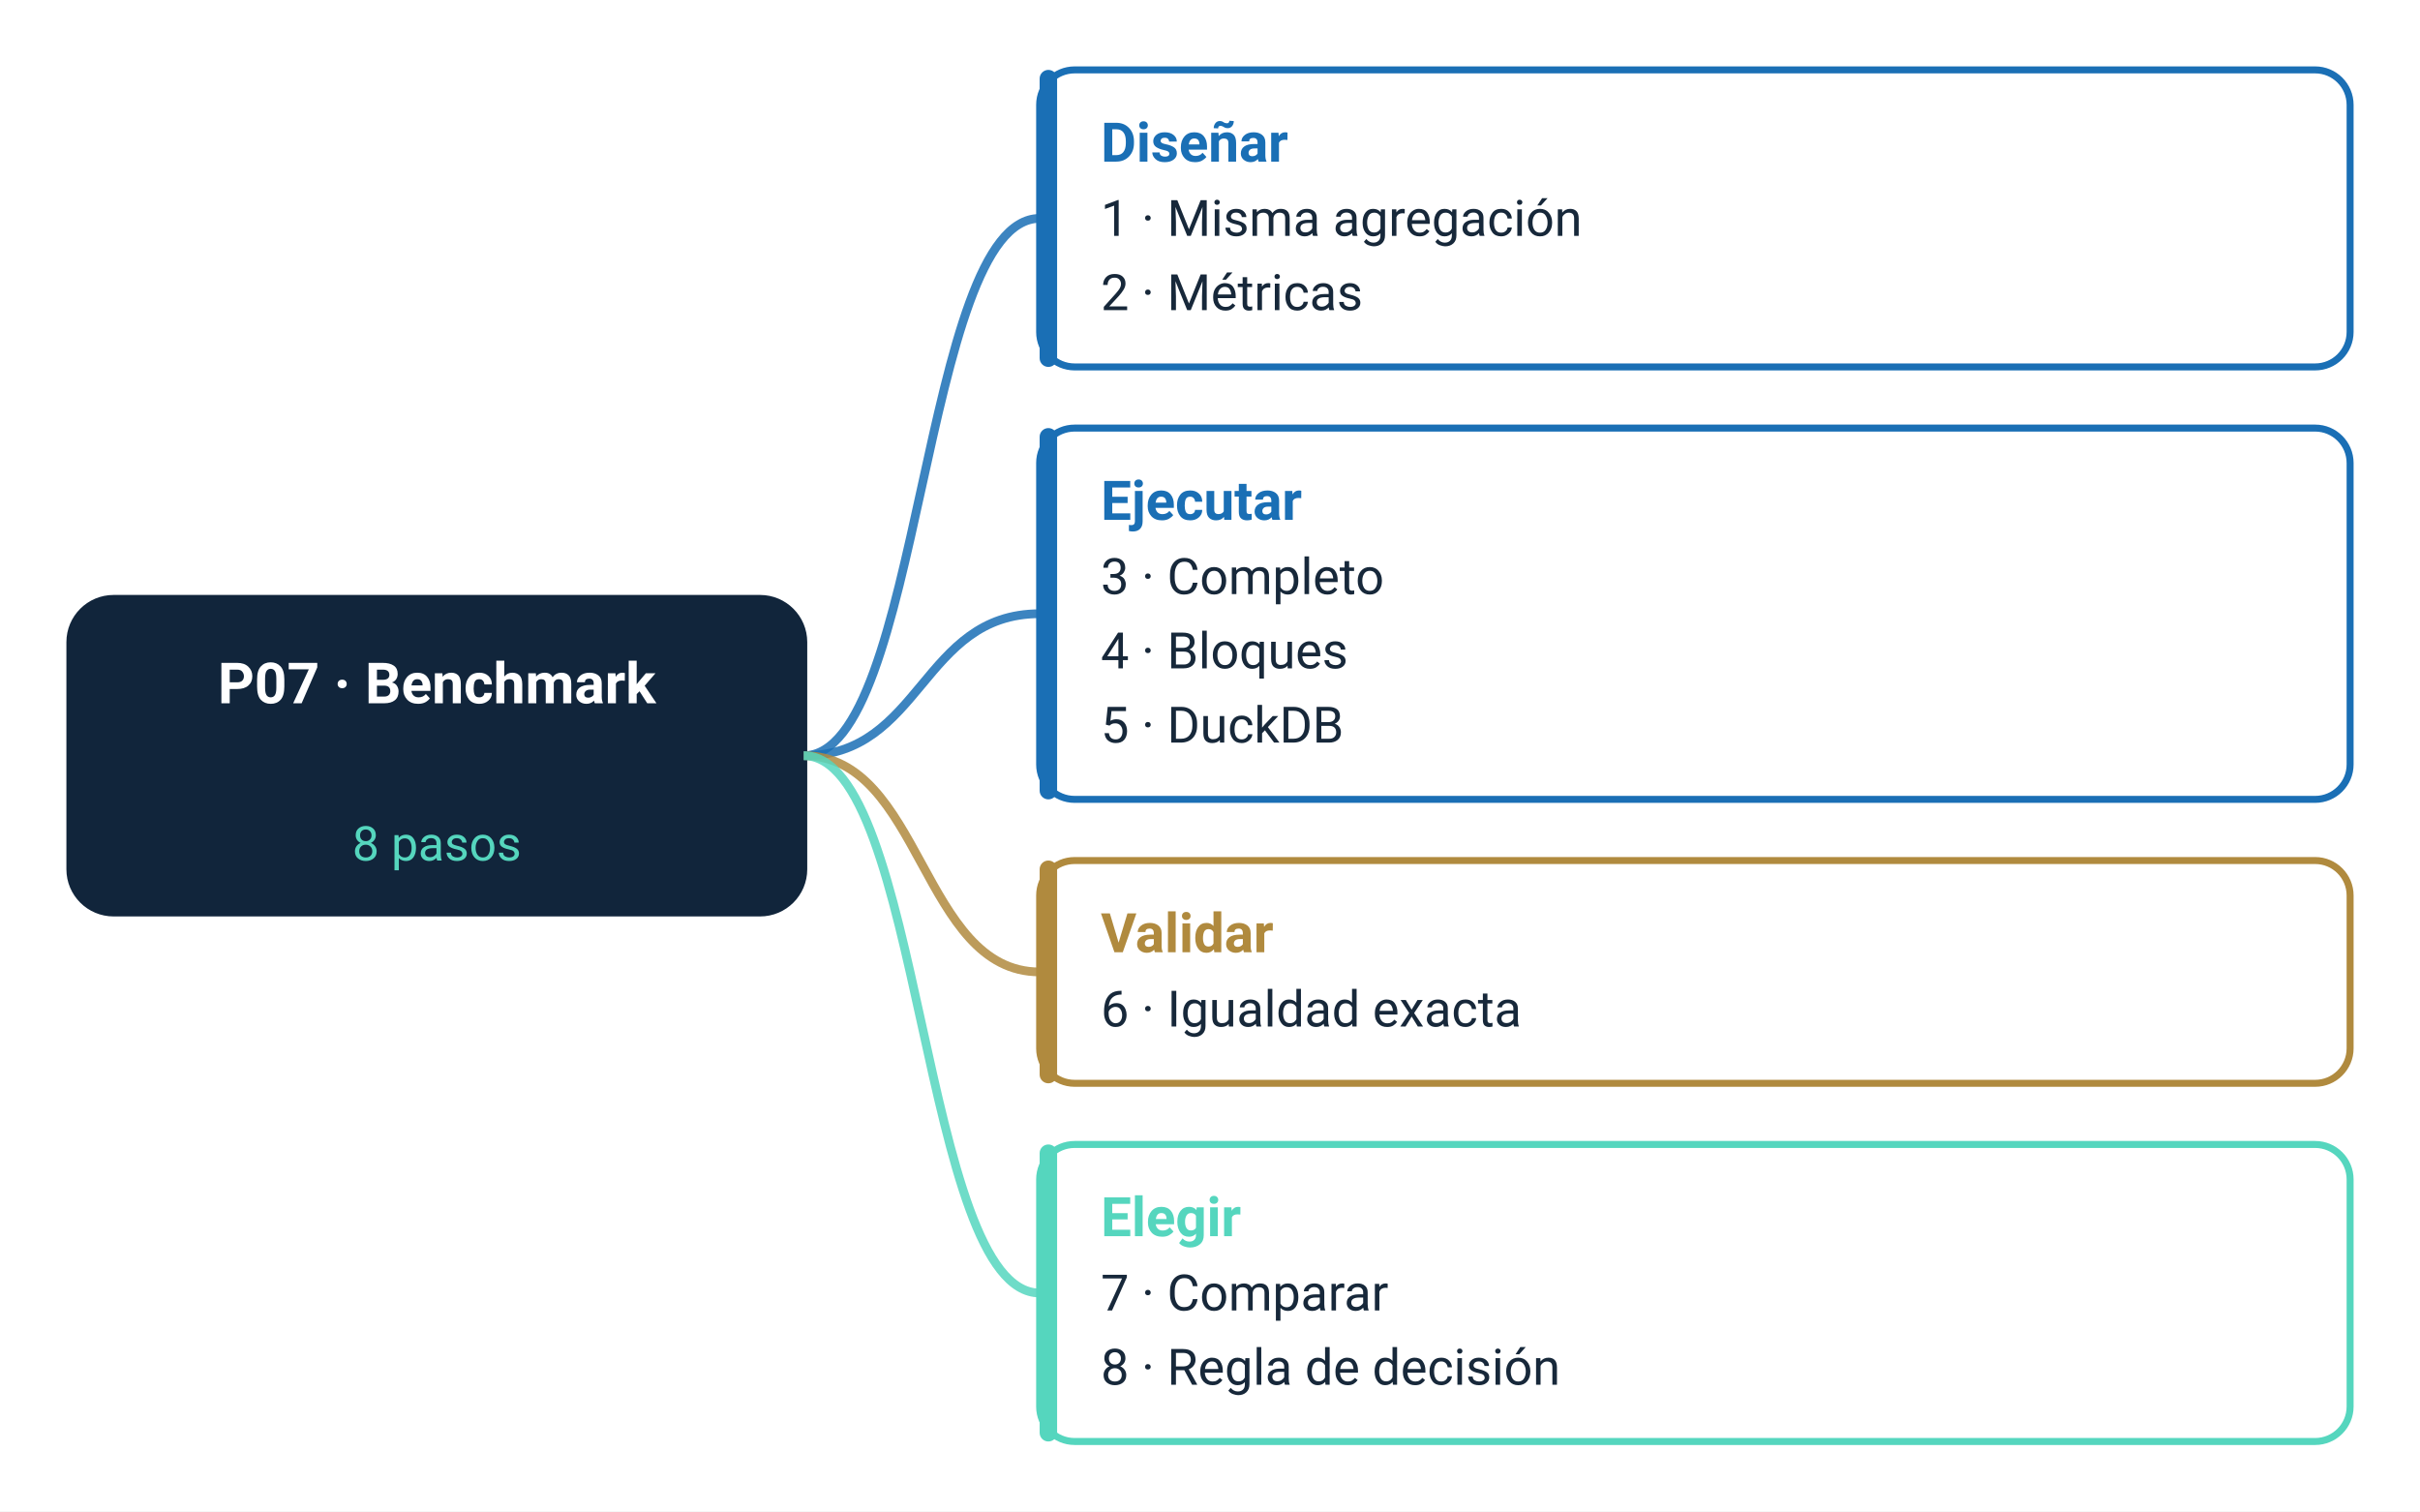
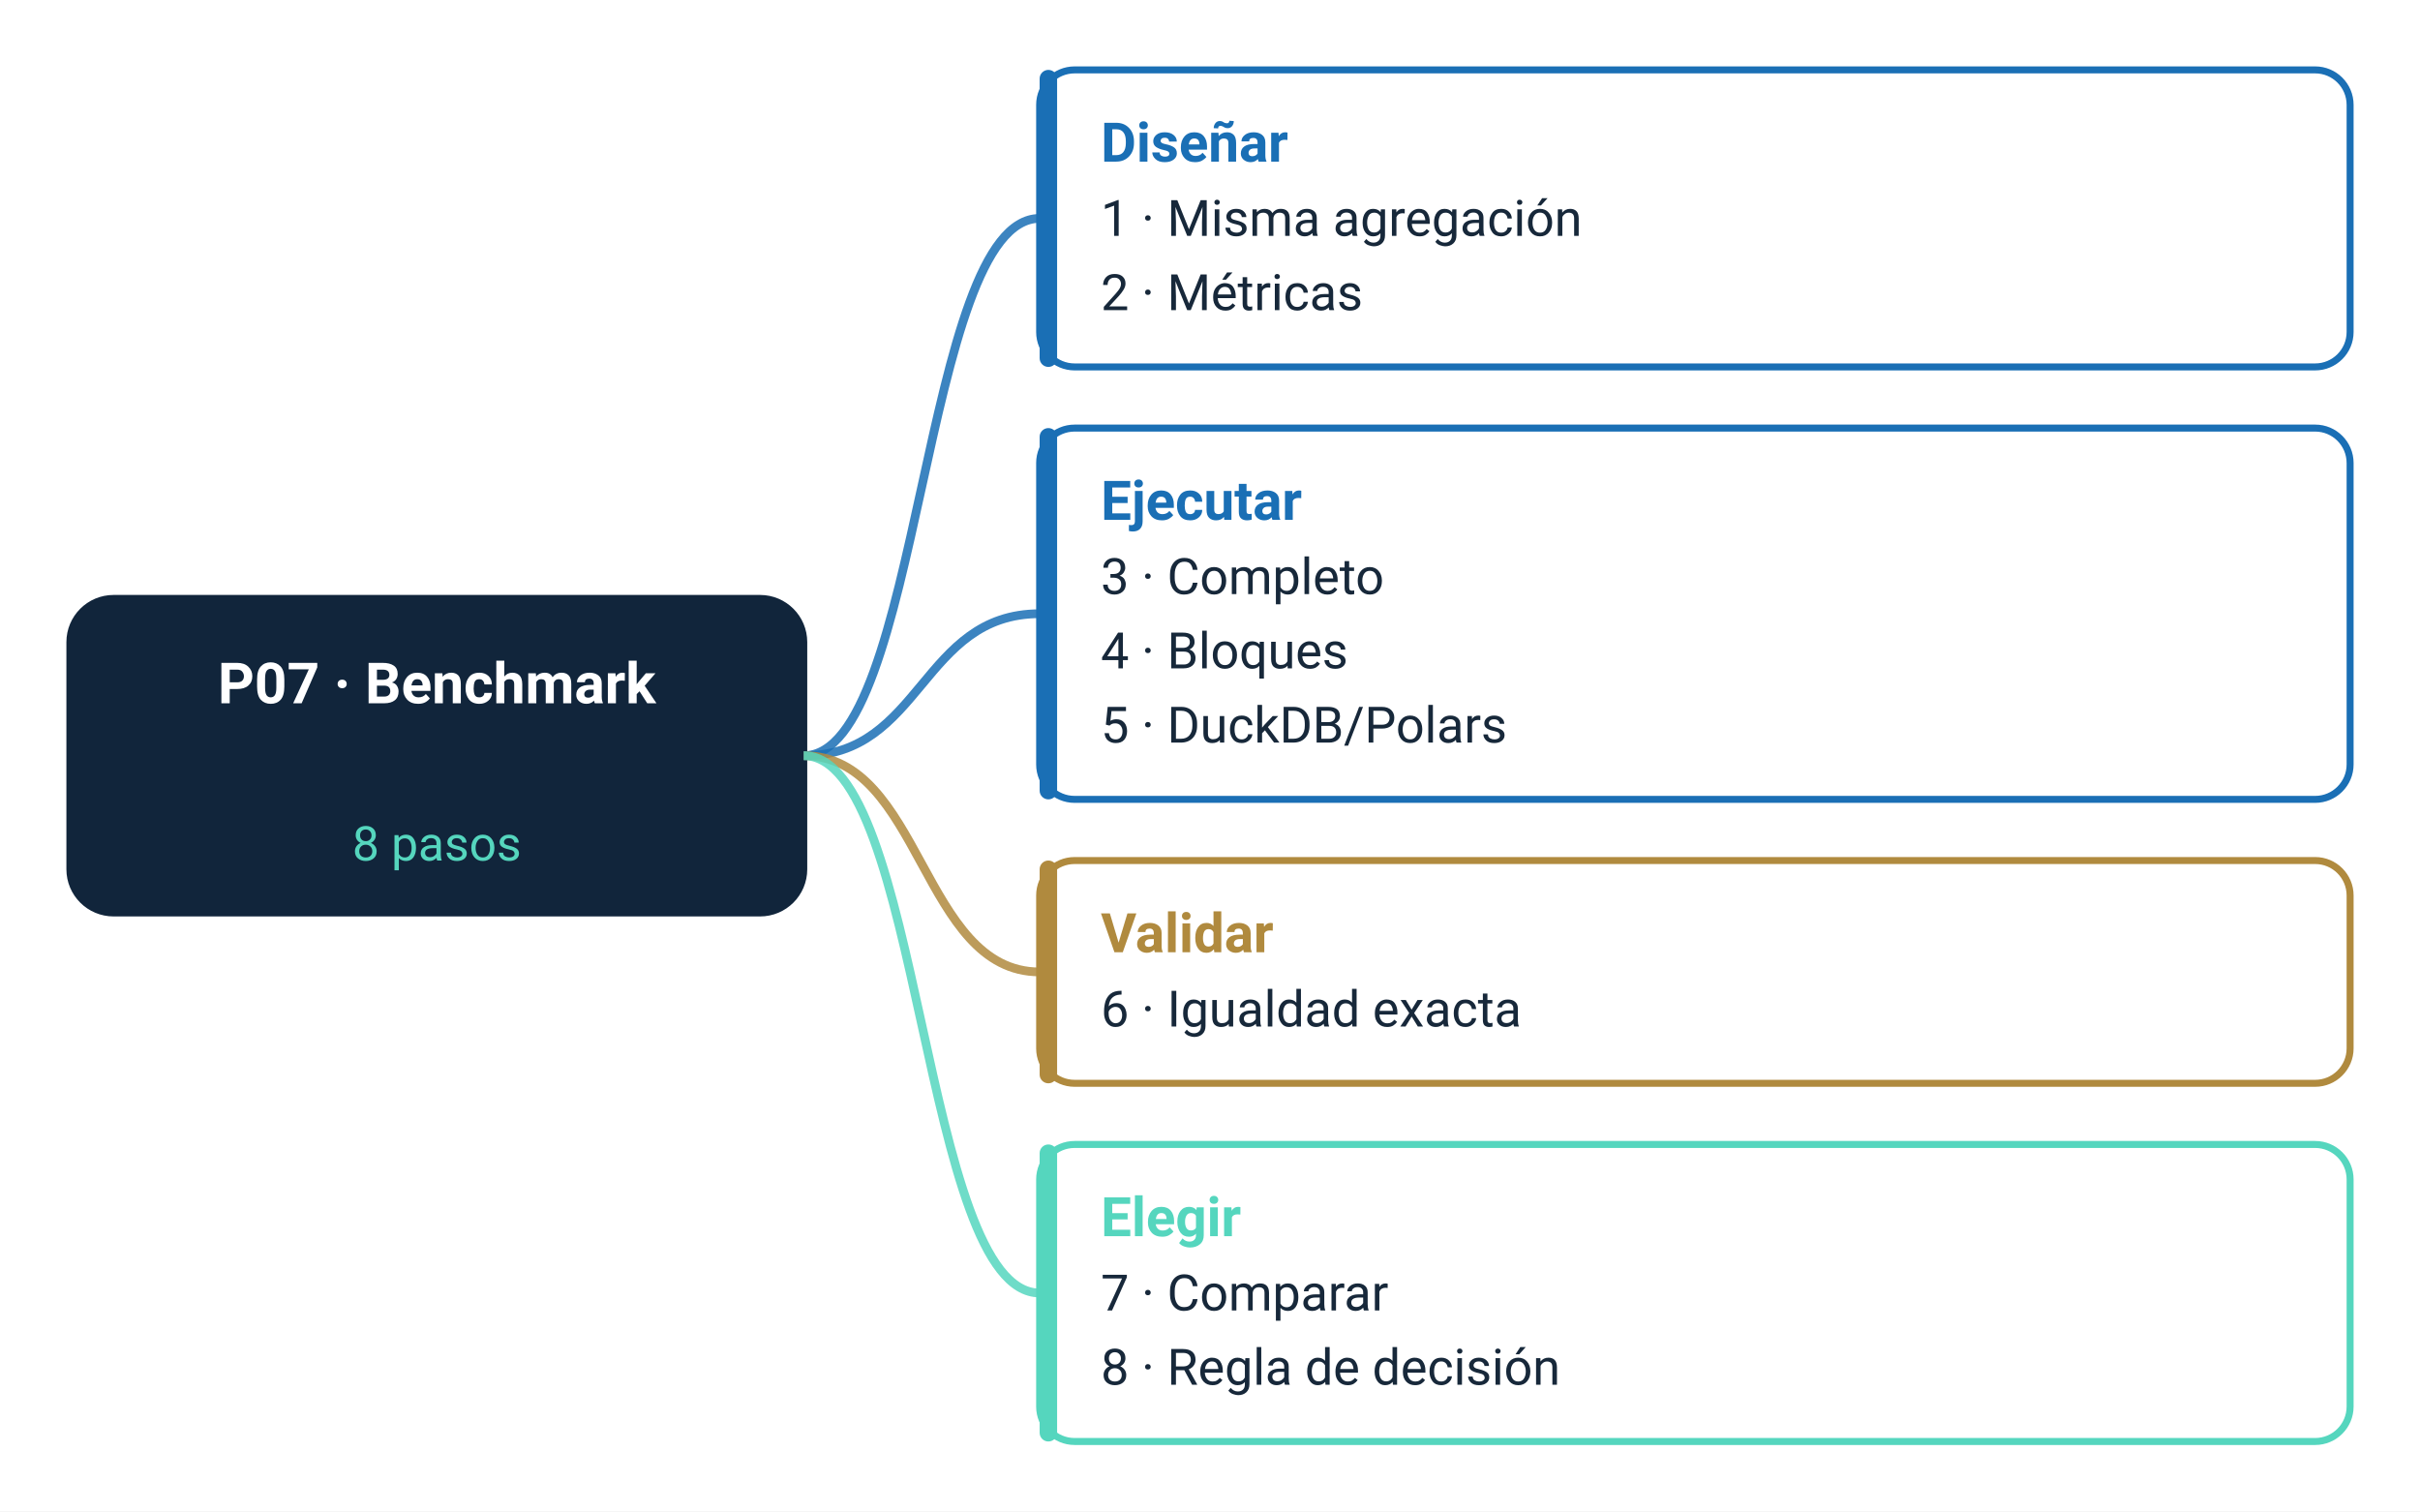
<svg xmlns="http://www.w3.org/2000/svg" width="554" height="346" viewBox="0 0 554 346" role="img">
  <rect width="554" height="346" fill="#FFFFFF" />
  <rect x="16.0" y="137.0" width="168.0" height="72.0" rx="10" fill="#11253B" stroke="#11253B" stroke-width="1.6" />
  <text x="100.0" y="161.0" fill="#FFFFFF" font-size="13" font-weight="700" text-anchor="middle" font-family="system-ui, -apple-system, Segoe UI, Roboto, sans-serif">P07 · Benchmark</text>
  <text x="100.0" y="197.0" fill="#55D6BE" font-size="11" font-weight="normal" text-anchor="middle" font-family="system-ui, -apple-system, Segoe UI, Roboto, sans-serif">8 pasos</text>
  <path d="M 184.0 173.0 C 211.0 173.0 211.0 50.0 238.0 50.0" fill="none" stroke="#1A6FB5" stroke-width="2" opacity="0.85" />
  <rect x="238.0" y="16.0" width="300.0" height="68.0" rx="8" fill="#FFFFFF" stroke="#1A6FB5" stroke-width="1.6" />
  <rect x="238.0" y="16.0" width="4" height="68.0" rx="2" fill="#1A6FB5" />
  <text x="252.0" y="37.0" fill="#1A6FB5" font-size="12.5" font-weight="700" text-anchor="start" font-family="system-ui, -apple-system, Segoe UI, Roboto, sans-serif">Diseñar</text>
  <text x="252.0" y="54.0" fill="#17283A" font-size="11.5" font-weight="normal" text-anchor="start" font-family="system-ui, -apple-system, Segoe UI, Roboto, sans-serif">1 · Misma agregación</text>
  <text x="252.0" y="71.0" fill="#17283A" font-size="11.5" font-weight="normal" text-anchor="start" font-family="system-ui, -apple-system, Segoe UI, Roboto, sans-serif">2 · Métricas</text>
  <path d="M 184.0 173.0 C 211.0 173.0 211.0 140.5 238.0 140.5" fill="none" stroke="#1A6FB5" stroke-width="2" opacity="0.85" />
  <rect x="238.0" y="98.0" width="300.0" height="85.0" rx="8" fill="#FFFFFF" stroke="#1A6FB5" stroke-width="1.6" />
  <rect x="238.0" y="98.0" width="4" height="85.0" rx="2" fill="#1A6FB5" />
  <text x="252.0" y="119.0" fill="#1A6FB5" font-size="12.5" font-weight="700" text-anchor="start" font-family="system-ui, -apple-system, Segoe UI, Roboto, sans-serif">Ejecutar</text>
  <text x="252.0" y="136.0" fill="#17283A" font-size="11.5" font-weight="normal" text-anchor="start" font-family="system-ui, -apple-system, Segoe UI, Roboto, sans-serif">3 · Completo</text>
  <text x="252.0" y="153.0" fill="#17283A" font-size="11.5" font-weight="normal" text-anchor="start" font-family="system-ui, -apple-system, Segoe UI, Roboto, sans-serif">4 · Bloques</text>
-   <text x="252.0" y="170.0" fill="#17283A" font-size="11.5" font-weight="normal" text-anchor="start" font-family="system-ui, -apple-system, Segoe UI, Roboto, sans-serif">5 · DuckDB</text>
+   <text x="252.0" y="170.0" fill="#17283A" font-size="11.5" font-weight="normal" text-anchor="start" font-family="system-ui, -apple-system, Segoe UI, Roboto, sans-serif">5 · DuckDB/Polars</text>
  <path d="M 184.0 173.0 C 211.0 173.0 211.0 222.5 238.0 222.5" fill="none" stroke="#B08A3E" stroke-width="2" opacity="0.85" />
  <rect x="238.0" y="197.0" width="300.0" height="51.0" rx="8" fill="#FFFFFF" stroke="#B08A3E" stroke-width="1.6" />
  <rect x="238.0" y="197.0" width="4" height="51.0" rx="2" fill="#B08A3E" />
  <text x="252.0" y="218.0" fill="#B08A3E" font-size="12.5" font-weight="700" text-anchor="start" font-family="system-ui, -apple-system, Segoe UI, Roboto, sans-serif">Validar</text>
  <text x="252.0" y="235.0" fill="#17283A" font-size="11.5" font-weight="normal" text-anchor="start" font-family="system-ui, -apple-system, Segoe UI, Roboto, sans-serif">6 · Igualdad exacta</text>
  <path d="M 184.0 173.0 C 211.0 173.0 211.0 296.0 238.0 296.0" fill="none" stroke="#55D6BE" stroke-width="2" opacity="0.85" />
  <rect x="238.0" y="262.0" width="300.0" height="68.0" rx="8" fill="#FFFFFF" stroke="#55D6BE" stroke-width="1.6" />
  <rect x="238.0" y="262.0" width="4" height="68.0" rx="2" fill="#55D6BE" />
  <text x="252.0" y="283.0" fill="#55D6BE" font-size="12.5" font-weight="700" text-anchor="start" font-family="system-ui, -apple-system, Segoe UI, Roboto, sans-serif">Elegir</text>
  <text x="252.0" y="300.0" fill="#17283A" font-size="11.5" font-weight="normal" text-anchor="start" font-family="system-ui, -apple-system, Segoe UI, Roboto, sans-serif">7 · Comparar</text>
  <text x="252.0" y="317.0" fill="#17283A" font-size="11.5" font-weight="normal" text-anchor="start" font-family="system-ui, -apple-system, Segoe UI, Roboto, sans-serif">8 · Regla de decisión</text>
</svg>
